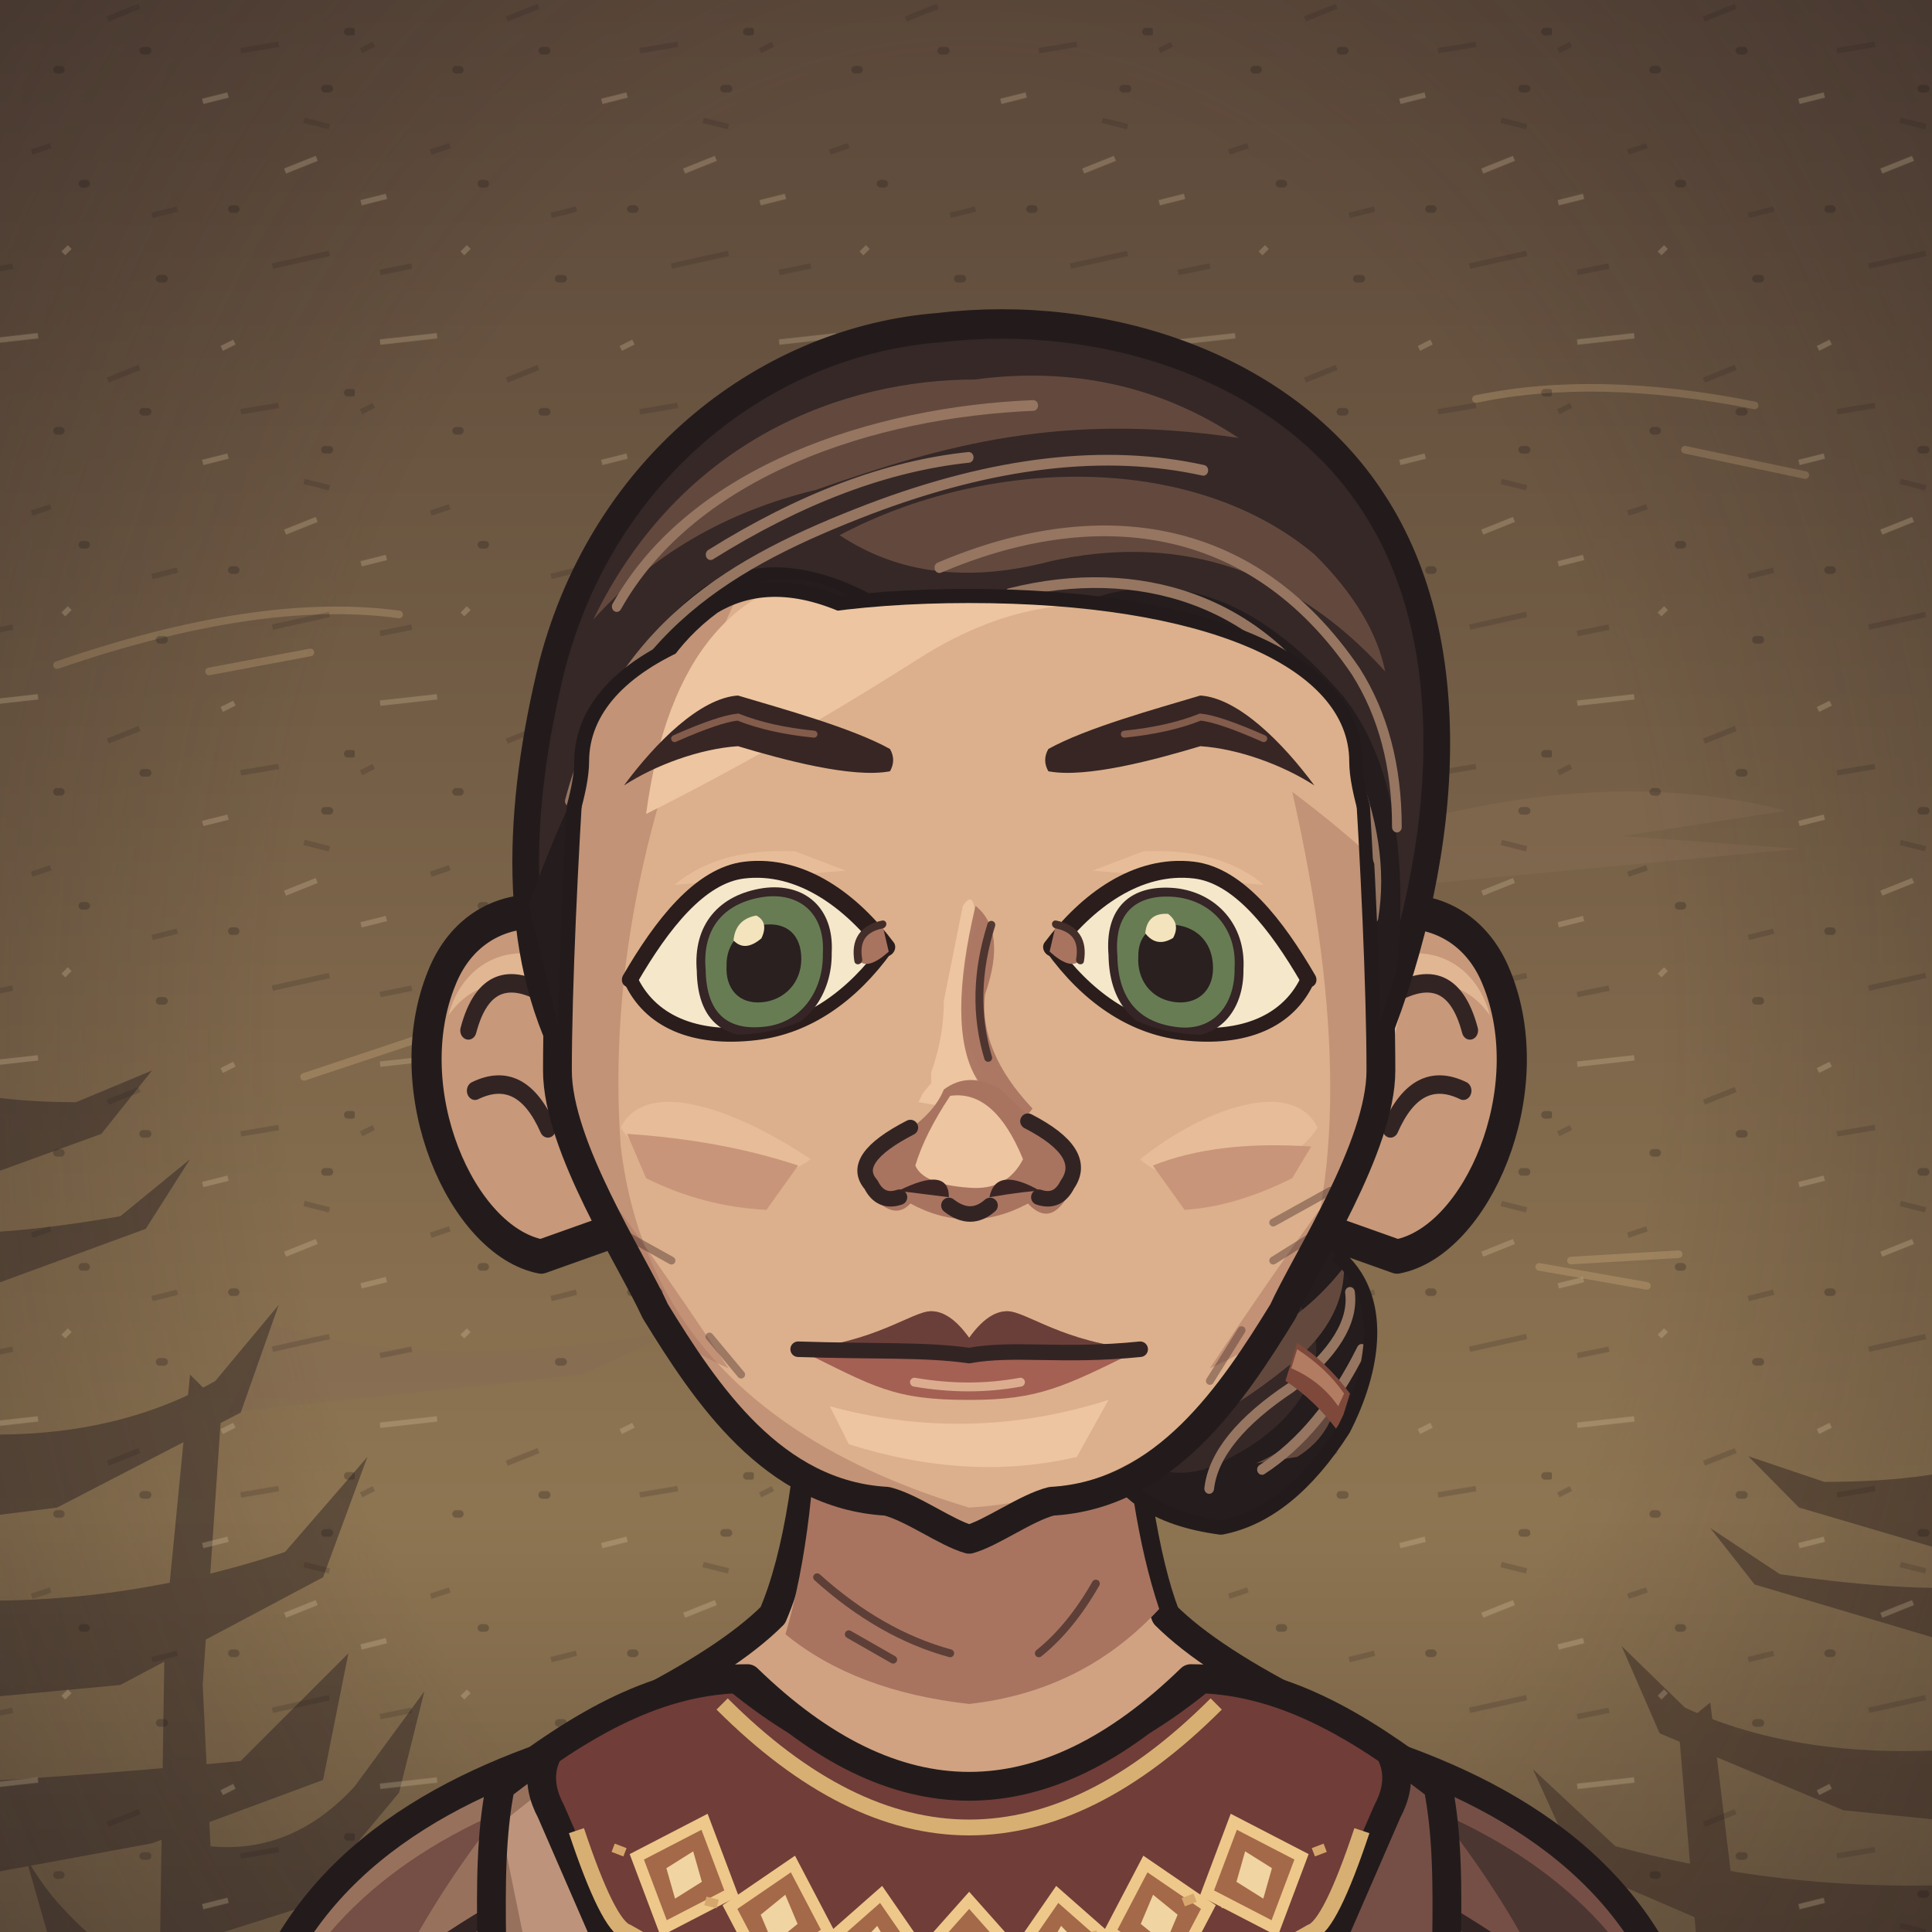
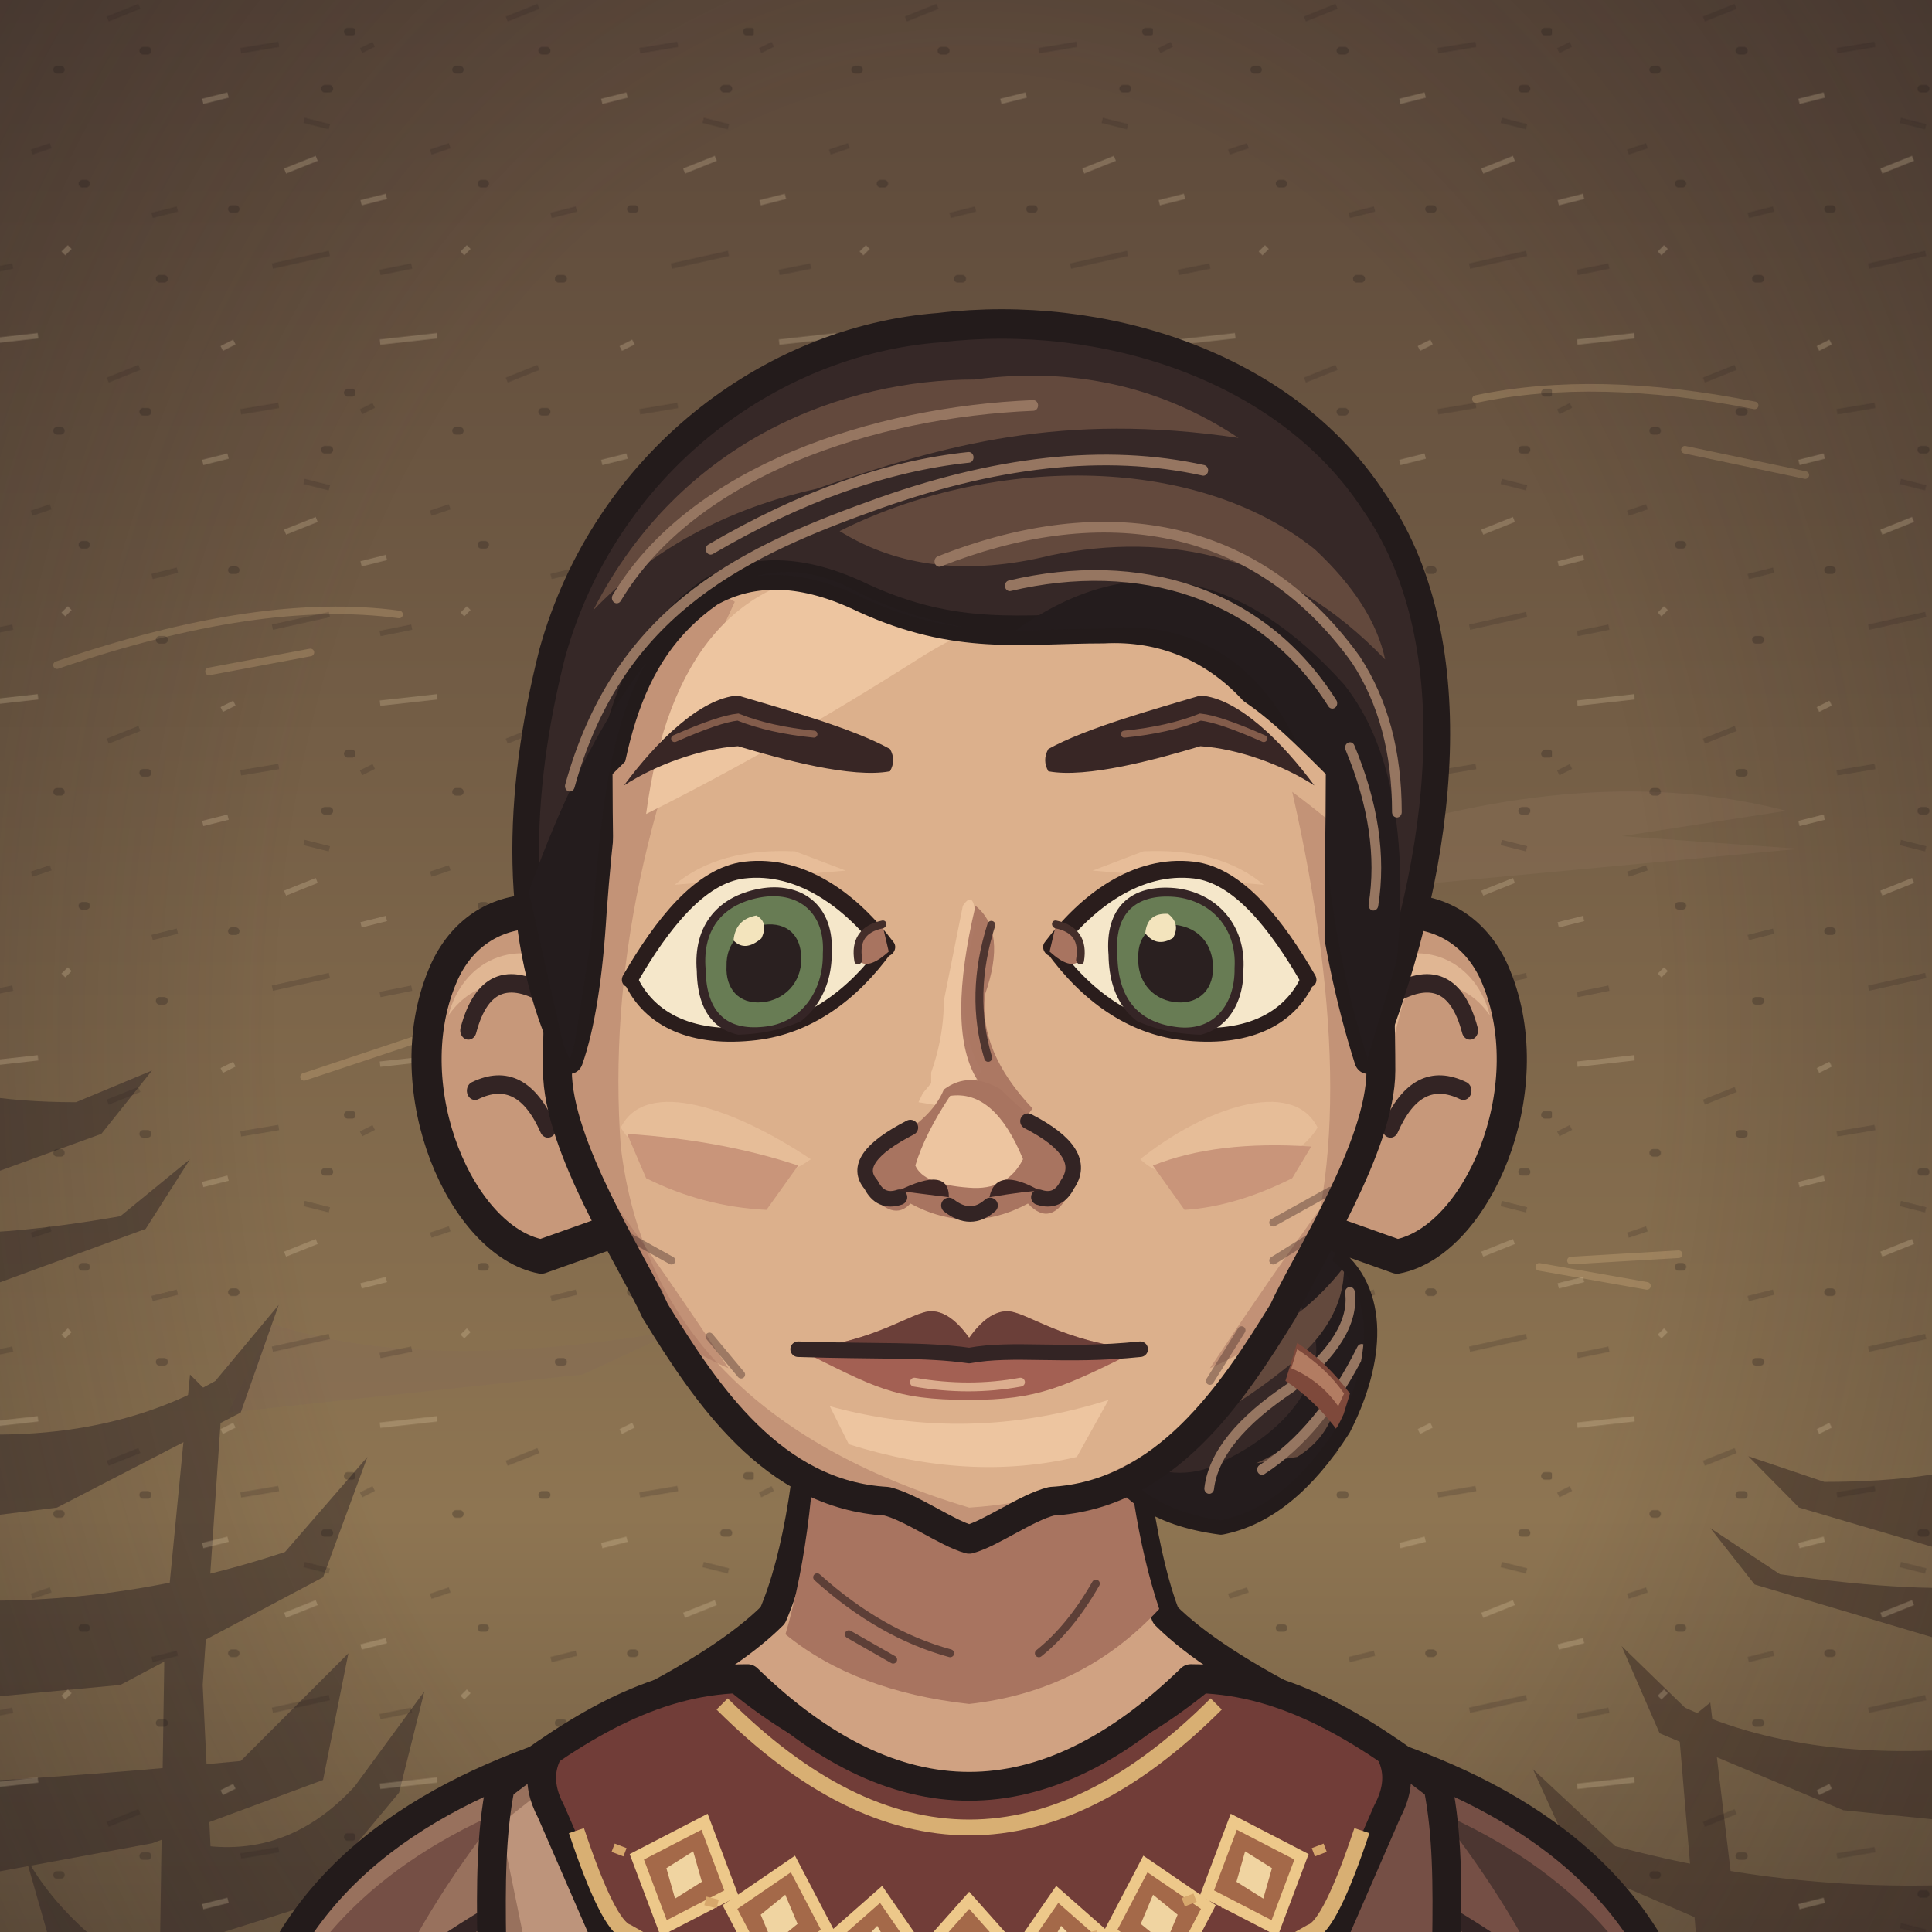
<svg xmlns="http://www.w3.org/2000/svg" xmlns:xlink="http://www.w3.org/1999/xlink" aria-labelledby="title" width="32" height="32" viewBox="7 8 305 305" role="img">
  <defs>
    <style>
      .edge {stroke:#231b1b;stroke-width:4.55;stroke-linecap:round;stroke-linejoin:round}
      .seam {fill:none;stroke:#332424;stroke-width:2.45;stroke-linecap:round;stroke-linejoin:round}
      .etch {fill:none;stroke:#442e2a;stroke-width:1.25;stroke-linecap:round}
      .hair-line {fill:none;stroke:#967661;stroke-width:1.45;stroke-linecap:round}
      .white {fill:#f5e7ca;stroke:#2a1d1c;stroke-width:2.65;stroke-linejoin:round}
      .label {fill:#efdfc1;font:600 20px Georgia,serif}
      .muted {fill:#b8aa96;font:13px 'Segoe UI',sans-serif}
      .section {fill:#dcbb8e;font:600 14px 'Segoe UI',sans-serif}
    </style>
    <linearGradient id="umber" x2="0" y2="1" gradientUnits="objectBoundingBox">
      <stop stop-color="#594639" />
      <stop offset=".56" stop-color="#8e7552" />
      <stop offset="1" stop-color="#3c3029" />
    </linearGradient>
    <linearGradient id="ash" x2="0" y2="1" gradientUnits="objectBoundingBox">
      <stop stop-color="#3b423d" />
      <stop offset=".56" stop-color="#7a7d67" />
      <stop offset="1" stop-color="#242b28" />
    </linearGradient>
    <linearGradient id="rose" x2="0" y2="1" gradientUnits="objectBoundingBox">
      <stop stop-color="#51404a" />
      <stop offset=".56" stop-color="#8a6972" />
      <stop offset="1" stop-color="#372c33" />
    </linearGradient>
    <pattern id="paper-grain" width="63" height="57" patternUnits="userSpaceOnUse">
      <path d="M1 16l2-1m21-4 5-2m16 7 6-1M12 32l3-1m16 11 4-1m20-14 4 1M4 51l5-1m41 0 9-2" fill="none" stroke="#231a1b" stroke-width=".85" opacity=".19" />
      <path d="M4 5l9-1m29 2 2-1M1 40l4-1m12 9 1-1m21-23 4-1m9 12 5-2" fill="none" stroke="#f0dbb5" stroke-width=".85" opacity=".23" />
      <path d="M16 19h.6m13-3h.7m28 6h.7m-39 15h.6m23 4h.6m-12 11h.7m29-39h.7" fill="none" stroke="#21191a" stroke-width="1.2" opacity=".28" stroke-linecap="round" />
    </pattern>
    <pattern id="ink-lines" width="7" height="9" patternUnits="userSpaceOnUse" patternTransform="rotate(28)">
      <path d="M1 -2V10m2.8-8 .6 6m1.9-1v5" stroke="#271d1d" stroke-width=".95" fill="none" opacity=".65" />
    </pattern>
    <radialGradient id="vignette" cx=".5" cy=".39" r=".72">
      <stop offset=".47" stop-color="#20191c" stop-opacity="0" />
      <stop offset="1" stop-color="#20191c" stop-opacity=".48" />
    </radialGradient>
    <g id="firs" fill="currentColor">
      <path d="M10 439Q15 379 12 300L9 220 15 146 15 54 19 80 21 147 28 230 25 326 29 439Z" />
      <path d="M17 169Q27 174 45 174L57 169 49 179 27 187 17 185                M18 194Q29 196 52 192L63 183 56 194 26 205 16 207                M15 225Q46 230 67 218L77 206 71 223 42 238 18 241                M17 252Q48 255 78 245L91 230 84 249 52 266 20 269                M14 282Q40 281 71 278L88 261 84 281 57 291 19 298                M19 312Q43 316 69 310L88 299 84 310 58 322 22 325" />
      <path d="M6 312 0 315V284L11 285M0 266 13 270V250L0 249M0 220 15 221 15 206 0 202                M0 180 16 181V167L0 165M0 141 15 150V138L0 133M0 112 17 127V118L0 104" />
      <path d="M64 440Q55 380 58 324L59 258 63 217 68 222 65 266 68 328 76 440Z                M63 291Q78 294 89 282L100 267 96 283 81 301 62 307                M63 323Q80 323 106 304L98 321 68 339                M63 316Q44 306 37 293L41 307 64 329Z" />
    </g>
    <g id="brambles" fill="none" stroke="currentColor" stroke-linecap="round" stroke-linejoin="round">
      <path stroke-width="3.8" d="M9 440Q13 401 21 380T26 333m-8 57Q39 375 43 352m-28 46Q6 377 0 376M41 440Q41 402 63 385m-20 44q26-6 39-30" />
      <path stroke-width="2" d="M23 364l14-13m-12 4-7-15m20 29 17-4m-15-1 1-11m13 49 2-17m2 14 18-5m-34 32q-12-10-17-10" />
    </g>
    <g id="night-scratches" fill="none" stroke="currentColor" stroke-width="1.2" stroke-linecap="round">
      <path d="M16 113q32-11 54-8m-30 9 16-3m184-40q19-4 44 1m-11 7 19 4                M24 335q33-3 68-16m-44 16 26-4m164-9q31 5 60-3m-39 8 38-3                M27 391q22-6 52-5m168 14q28-8 57-8m-40 11 24-4                M55 178l18-6m177 36 17 3m-12-4 17-1" />
    </g>
    <g id="shirt-setting">
      <rect width="320" height="440" fill="url(#umber)" />
      <path d="M50 217q24 8 64 1l-15 7-56 6m176-90q39-13 70-5l-26 4 28 2-64 6" fill="#856c54" opacity=".5" />
      <use xlink:href="#firs" style="color:#342827" opacity=".52" transform="translate(-26 8)" />
      <use xlink:href="#firs" style="color:#413128" opacity=".58" transform="translate(340 101) scale(-1 .81)" />
      <use xlink:href="#night-scratches" style="color:#dfbb87" opacity=".28" />
      <use xlink:href="#brambles" style="color:#291f22" opacity=".71" />
      <rect width="320" height="440" fill="url(#vignette)" />
      <rect width="320" height="440" fill="url(#paper-grain)" />
    </g>
    <g id="armor-setting">
      <rect width="320" height="440" fill="url(#ash)" />
      <path d="M42 173q49-4 68 3l-43 6 25 3-49 4m151 35q47 10 104-6l-26 14-62 8Z" fill="#707764" opacity=".48" />
      <use xlink:href="#firs" style="color:#27312c" opacity=".64" transform="translate(-36 30)" />
      <use xlink:href="#firs" style="color:#303833" opacity=".75" transform="translate(324 45) scale(-.86 1.03)" />
      <use xlink:href="#brambles" style="color:#252a27" opacity=".62" transform="translate(319 10) scale(-1 1)" />
      <use xlink:href="#night-scratches" style="color:#d8d8a9" opacity=".28" transform="translate(-2 21)" />
      <rect width="320" height="440" fill="url(#vignette)" />
      <rect width="320" height="440" fill="url(#paper-grain)" />
    </g>
    <g id="woman-setting">
      <rect width="320" height="440" fill="url(#rose)" />
      <path d="M44 235q40-4 76-1l-20 6-36 2 19 3-44 5m183-50q35 3 60-3l-24 9-31 2" fill="#775d65" opacity=".6" />
      <use xlink:href="#firs" style="color:#3b2b34" opacity=".58" transform="translate(-20 84) scale(.86 .91)" />
      <use xlink:href="#firs" style="color:#3d2e39" opacity=".68" transform="translate(327 54) scale(-.85 .98)" />
      <path d="M300 440q-2-82-6-173l-9-103 7-35 12 42 9 98 7 171Z                M294 195q-10-18-25-24l-15-1 13-4 11 2 18 15                M285 162q-13-22-34-27l-7 4 7-11 17 4 20 17                M303 242q-18-23-36-27l-13 3 15-9 11 2 21 15" fill="#3a2b33" opacity=".64" />
      <use xlink:href="#brambles" style="color:#2d2229" opacity=".8" transform="translate(12 6)" />
      <use xlink:href="#night-scratches" style="color:#e1b8a8" opacity=".28" transform="translate(0 7)" />
      <rect width="320" height="440" fill="url(#vignette)" />
      <rect width="320" height="440" fill="url(#paper-grain)" />
    </g>
    <pattern id="mail-rings" width="14" height="13" patternUnits="userSpaceOnUse" patternTransform="rotate(-7)">
      <path d="M-1 2q3-3 6 0 1 3-2 5Q0 8-1 5M6 2q3-3 6 0 1 3-2 5Q7 8 6 5M3 8q3-3 6 0 1 3-2 5-3 1-4-2M10 8q3-3 6 0" fill="none" stroke="#2d2c28" stroke-width="1.6" stroke-linecap="round" />
      <path d="M-.5 4q1.5-2 3-1m5 1q1.4-2 3-1M4 10q1.5-2 3-1m4 1q1.4-2 3-1" fill="none" stroke="#9a9b87" stroke-width="1.12" opacity=".78" stroke-linecap="round" />
    </pattern>
    <pattern id="armor-plates" width="47" height="24" patternUnits="userSpaceOnUse" patternTransform="translate(4 4) rotate(2)">
      <path d="M1 0l21 .7 1 18-3 3-17-1-1-4Zm24 1 19-1 2 15-3 7-19-2Z" fill="#85867a" stroke="#352e2a" stroke-width="1.75" stroke-linejoin="round" />
      <path d="M2 2l18 .2-.2 4L5 7 4 17Zm24 0 16-1 1 4-14 2-3 10Z" fill="#a9a58d" />
      <path d="M19 4l4 14-3 3-16-1 13-4Zm22 2 4 10-2 5-17-1 13-4Z" fill="#62655f" />
      <path d="M7 7l1-.5m6 12 3-2m16-7 5-1m-7 5 4-2" fill="none" stroke="#d0c0a0" stroke-width=".9" opacity=".76" />
      <path d="M6 12q2-2 2.7 1-1 2.2-2.7.5Zm12 1q1.8-2 2.4.6-1 2.6-2.5.8Zm11 1q1-2.2 2.8-1-.2 2.9-2.8 2.1Zm12-2q2.2-1.4 2.3.8-1 2.3-2.3.5Z" fill="#3c342d" />
    </pattern>
    <clipPath id="portrait-frame">
      <rect width="320" height="440" />
    </clipPath>
    <clipPath id="wardrobe-torso-mask">
      <path d="M125 273 C111 273 99 280 86 290 C83 305 86 322 84 346 C82 370 95 386 94 400 C93 415 73 431 68 445 H252 C247 431 227 415 226 400 C225 386 238 370 236 346 C234 322 237 305 234 290 C221 280 209 273 195 273 Q160 307 125 273Z" />
    </clipPath>
    <clipPath id="wardrobe-sleeve-mask">
      <path d="M97 284 C75 291 52 304 46 332 C36 362 35 415 48 445 H79 Q115 406 115 336Z" />
    </clipPath>
    <clipPath id="hair-adult-lock-right">
      <path d="M226 153C237 159 238 176 230 191Q226 201 222 207C230 213 228 224 223 233Q214 246 203 248Q187 246 184 236C181 226 190 217 202 212Q207 199 211 184Q216 161 226 153Z" />
    </clipPath>
    <clipPath id="face-shape-clip">
      <path d="M 160 73 C 191 73 219 90 223 128 C 224 143 225 164 225 177 C 225 189 213.19 207 209.55 215 C 201.55 228 191 244 173 245 C 169 246 163.6 250 160 251 C 156.4 250 151 246 147 245 C 129 244 118.45 228 110.45 215 C 106.81 207 95 189 95 177 C 95 164 96 143 97 128 C 101 90 129 73 160 73 Z" />
    </clipPath>
    <clipPath id="face-features-eye-left">
      <path d="M-21 0 C-16 -8 -10 -15 -3 -15 C6 -15 14 -8 19.5 0 C14 7 7 11 -1 11 C-11 11 -18 7 -21 0Z" />
    </clipPath>
    <clipPath id="face-features-eye-right">
      <path d="M-21 0 C-16 -8 -10 -15 -3 -15 C6 -15 14 -8 19.5 0 C14 7 7 11 -1 11 C-11 11 -18 7 -21 0Z" />
    </clipPath>
    <clipPath id="face-features-nose-bridge">
      <path d="M154 144H167V179L172 185V187H149V185L154 179Z" />
    </clipPath>
    <mask id="hair-face-opening" maskUnits="userSpaceOnUse" x="0" y="0" width="320" height="440">
      <rect fill="white" x="0" y="0" width="320" height="440" />
      <g clip-path="url(#face-shape-clip)">
-         <path d="M220 128.2C220 113.2 197 103.2 160 103.2S100 113.2 100 128.2C100 138.2 89 158 89 176V300H231V176C231 158 220 138.2 220 128.2Z" fill="black" />
+         <path d="M103.7 130.2C110.5 123.44 117.5 116.4 123.5 116C130.5 118.1 141.5 121.1 149 124.44Q160 132.44 171 124.44C178.5 121.1 189.5 118.1 196.5 116C202.5 116.4 209.5 123.44 216.3 130.2C216.3 139.2 216.1 143 216.1 160C216.1 169 220 175 220 184V300H100V184C100 175 103.9 169 103.9 160C103.9 143 103.7 139.2 103.7 130.2Z" fill="black" />
      </g>
    </mask>
    <clipPath id="hair-crown-clip">
-       <path d="M92 175C82 158 83 136 89 114C98 83 126 64 155 62C183 59 214 68 229 89C245 111 242 145 228 175Q223 162 221 146C217 124 203 109 183 110C169 110 158 112 142 105Q127 98 116 104C101 114 98 130 96 154Q95 168 92 175Z" />
+       <path d="M92 174.763C82 156.298 83 133.685 89 112.213C98 83 126 64 155 62C183 59 214 68 229 88.715C245 109.354 242 142.778 228 174.763Q223 160.559 221 143.802C217 121.854 203 107.455 183 108.403C169 108.403 158 110.305 142 103.673Q127 97.102 116 102.731C101 112.213 98 127.731 96 152.087Q95 167.045 92 174.763Z" />
    </clipPath>
  </defs>
  <g clip-path="url(#portrait-frame)">
    <use xlink:href="#shirt-setting" />
    <g data-part="neck">
      <g id="face-shape-neck">
        <path d="M 136 219 Q 135 249 129 263 Q 122 270 106 278 L 123 301 197 301 214 278 Q 198 270 191 263 Q 186 250 184 219 Z" fill="#d0a282" class="edge" />
        <path d="M 136 224 184 224 Q 185 247 190 262 Q 178 275 160 277 Q 142 275 131 266 Q 136 249 136 224 Z" fill="#a87460" />
        <path d="M 136 257 q 10 9 21 12 m -16 -3 7 4 m 32 -12 q -4 7 -9 11" class="etch" opacity=".75" />
      </g>
    </g>
    <g id="wardrobe-outfit-rus_gold_yoke_gown" data-outfit="rus_gold_yoke_gown">
      <path d="M97 284 C75 291 52 304 46 332 C36 362 35 415 48 445 H79 Q115 406 115 336Z" fill="#98715d" class="edge" />
      <g data-part="sleeve-left" clip-path="url(#wardrobe-sleeve-mask)">
        <path d="M47 337 Q54 308 86 294 Q61 326 62 351 L51 373 Q51 421 62 444 H48 Q33 397 47 337Z" fill="#754f45" />
        <path d="M46 354 Q57 326 66 315 Q57 342 60 359 L43 383Z" fill="url(#ink-lines)" opacity=".44" />
        <path d="M51 376 q10 -11 20 -14 m-18 27 16 -10 M50 414 q4 11 13 21" class="seam" />
        <path d="M52 354 l9 -17 m-9 24 9 -14 m-6 61 10 13" class="etch" />
        <path d="M90 307 Q57 325 45 349 M81 319 Q60 329 55 350" class="seam" />
        <path d="M38 415 Q63 423 112 414" fill="none" stroke="#713d38" stroke-width="8.5" />
        <path d="M38 414 Q63 422 112 413" fill="none" stroke="#e1b67d" stroke-width="1.9" stroke-dasharray="2 2.8" />
      </g>
      <g transform="translate(320 0) scale(-1 1)">
        <path d="M97 284 C75 291 52 304 46 332 C36 362 35 415 48 445 H79 Q115 406 115 336Z" fill="#754f45" class="edge" />
        <g data-part="sleeve-right" clip-path="url(#wardrobe-sleeve-mask)">
          <path d="M47 337 Q54 308 86 294 Q61 326 62 351 L51 373 Q51 421 62 444 H48 Q33 397 47 337Z" fill="#4c3631" />
          <path d="M46 354 Q57 326 66 315 Q57 342 60 359 L43 383Z" fill="url(#ink-lines)" opacity=".44" />
          <path d="M51 376 q10 -11 20 -14 m-18 27 16 -10 M50 414 q4 11 13 21" class="seam" />
          <path d="M52 354 l9 -17 m-9 24 9 -14 m-6 61 10 13" class="etch" />
          <path d="M90 307 Q57 325 45 349 M81 319 Q60 329 55 350" class="seam" />
          <path d="M38 415 Q63 423 112 414" fill="none" stroke="#713d38" stroke-width="8.5" />
          <path d="M38 414 Q63 422 112 413" fill="none" stroke="#e1b67d" stroke-width="1.9" stroke-dasharray="2 2.8" />
        </g>
      </g>
      <path d="M125 273 C111 273 99 280 86 290 C83 305 86 322 84 346 C82 370 95 386 94 400 C93 415 73 431 68 445 H252 C247 431 227 415 226 400 C225 386 238 370 236 346 C234 322 237 305 234 290 C221 280 209 273 195 273 Q160 307 125 273Z" fill="#98715d" />
      <g data-part="torso" clip-path="url(#wardrobe-torso-mask)">
        <path d="M86 296 Q105 280 120 278 Q105 303 94 335Z" fill="#bd947b" />
        <path d="M184 288 Q221 289 234 290 L251 444 H213 Q222 405 210 371 Q209 313 184 288Z" fill="#754f45" />
        <path d="M87 344 Q97 359 93 381 L78 402 L70 359Z" fill="#754f45" />
        <path d="M203 371 Q219 390 231 386 L230 416 L216 412Z" fill="url(#ink-lines)" opacity=".42" />
        <path d="M120 307 Q103 329 104 361 Q98 342 114 309Z M179 302 Q209 314 216 353 Q203 321 179 302Z" fill="#bd947b" />
        <path d="M133 409 Q124 426 123 444 H113 Q119 423 133 409Z M174 412 Q184 426 192 445 H177Z" fill="#bd947b" />
        <path d="M116 311 Q101 335 101 360 M190 312 Q207 329 219 367 M150 338 q-3 22 3 42 m11 -31 6 35 M129 421 l-7 24 m60 -28 8 27" class="seam" />
        <path d="M107 369 l-7 16 m12 -12 -6 12 M216 355 l6 19 m-11 -12 5 15 M143 367 l2 14 m65 44 4 13" class="etch" />
        <g data-part="embroidered-silk-yoke">
          <path d="M121 271 Q160 305 199 271 Q234 279 226 294 L216 317 Q160 350 104 317 L94 294 Q86 279 121 271Z" fill="#713d38" class="edge" />
          <path d="M121 277 Q160 316 199 277 M98 297 Q103 312 106 313 Q160 344 214 313 Q217 312 222 297" fill="none" stroke="#d8af73" stroke-width="2.5" />
          <g transform="translate(115 304) rotate(21)">
            <path d="M0 -9 8 0 0 9 -8 0Z" fill="#a46949" stroke="#edc88a" stroke-width="1.8" />
            <path d="M0 -4 3 0 0 4 -3 0Z" fill="#f0d4a1" />
            <path d="M-10 0h-2 M10 0h2" fill="none" stroke="#d6a76c" stroke-width="1.4" />
          </g>
          <g transform="translate(130 311) rotate(14)">
            <path d="M0 -9 8 0 0 9 -8 0Z" fill="#a46949" stroke="#edc88a" stroke-width="1.8" />
            <path d="M0 -4 3 0 0 4 -3 0Z" fill="#f0d4a1" />
            <path d="M-10 0h-2 M10 0h2" fill="none" stroke="#d6a76c" stroke-width="1.4" />
          </g>
          <g transform="translate(145 316) rotate(7)">
            <path d="M0 -9 8 0 0 9 -8 0Z" fill="#a46949" stroke="#edc88a" stroke-width="1.8" />
            <path d="M0 -4 3 0 0 4 -3 0Z" fill="#f0d4a1" />
            <path d="M-10 0h-2 M10 0h2" fill="none" stroke="#d6a76c" stroke-width="1.4" />
          </g>
          <g transform="translate(160 317) rotate(0)">
            <path d="M0 -9 8 0 0 9 -8 0Z" fill="#a46949" stroke="#edc88a" stroke-width="1.8" />
            <path d="M0 -4 3 0 0 4 -3 0Z" fill="#f0d4a1" />
            <path d="M-10 0h-2 M10 0h2" fill="none" stroke="#d6a76c" stroke-width="1.4" />
          </g>
          <g transform="translate(175 316) rotate(-7)">
            <path d="M0 -9 8 0 0 9 -8 0Z" fill="#a46949" stroke="#edc88a" stroke-width="1.8" />
            <path d="M0 -4 3 0 0 4 -3 0Z" fill="#f0d4a1" />
            <path d="M-10 0h-2 M10 0h2" fill="none" stroke="#d6a76c" stroke-width="1.4" />
          </g>
          <g transform="translate(190 311) rotate(-14)">
            <path d="M0 -9 8 0 0 9 -8 0Z" fill="#a46949" stroke="#edc88a" stroke-width="1.8" />
            <path d="M0 -4 3 0 0 4 -3 0Z" fill="#f0d4a1" />
            <path d="M-10 0h-2 M10 0h2" fill="none" stroke="#d6a76c" stroke-width="1.4" />
          </g>
          <g transform="translate(205 304) rotate(-21)">
            <path d="M0 -9 8 0 0 9 -8 0Z" fill="#a46949" stroke="#edc88a" stroke-width="1.8" />
            <path d="M0 -4 3 0 0 4 -3 0Z" fill="#f0d4a1" />
            <path d="M-10 0h-2 M10 0h2" fill="none" stroke="#d6a76c" stroke-width="1.4" />
          </g>
        </g>
        <path d="M109 330 Q113 379 119 402 Q118 416 114 430 L121 427 Q126 414 123 399 Q117 373 109 330Z" fill="#754f45" opacity="0.72" />
        <path d="M123 359 Q118 384 125 398 M125 414l-2 11" fill="none" stroke="#bd947b" stroke-width="1.5" opacity="0.66" />
        <path d="M126 333 Q127 379 133 402 Q132 416 128 430 L135 427 Q140 414 137 399 Q131 373 126 333Z" fill="#754f45" opacity="0.72" />
        <path d="M137 359 Q132 384 139 398 M139 414l-2 11" fill="none" stroke="#bd947b" stroke-width="1.5" opacity="0.66" />
        <path d="M142 336 Q140 379 146 402 Q145 416 141 430 L148 427 Q153 414 150 399 Q144 373 142 336Z" fill="#754f45" opacity="0.72" />
        <path d="M150 359 Q145 384 152 398 M152 414l-2 11" fill="none" stroke="#bd947b" stroke-width="1.5" opacity="0.66" />
        <path d="M158 339 Q153 379 159 402 Q158 416 154 430 L161 427 Q166 414 163 399 Q157 373 158 339Z" fill="#754f45" opacity="0.72" />
        <path d="M163 359 Q158 384 165 398 M165 414l-2 11" fill="none" stroke="#bd947b" stroke-width="1.5" opacity="0.66" />
        <path d="M174 336 Q166 379 172 402 Q171 416 167 430 L174 427 Q179 414 176 399 Q170 373 174 336Z" fill="#754f45" opacity="0.72" />
        <path d="M176 359 Q171 384 178 398 M178 414l-2 11" fill="none" stroke="#bd947b" stroke-width="1.5" opacity="0.66" />
        <path d="M190 333 Q179 379 185 402 Q184 416 180 430 L187 427 Q192 414 189 399 Q183 373 190 333Z" fill="#754f45" opacity="0.72" />
        <path d="M189 359 Q184 384 191 398 M191 414l-2 11" fill="none" stroke="#bd947b" stroke-width="1.5" opacity="0.66" />
        <path d="M207 330 Q193 379 199 402 Q198 416 194 430 L201 427 Q206 414 203 399 Q197 373 207 330Z" fill="#754f45" opacity="0.72" />
        <path d="M203 359 Q198 384 205 398 M205 414l-2 11" fill="none" stroke="#bd947b" stroke-width="1.5" opacity="0.66" />
      </g>
      <path d="M125 273 C111 273 99 280 86 290 C83 305 86 322 84 346 C82 370 95 386 94 400 C93 415 73 431 68 445 H252 C247 431 227 415 226 400 C225 386 238 370 236 346 C234 322 237 305 234 290 C221 280 209 273 195 273 Q160 307 125 273Z" fill="none" class="edge" />
      <g data-part="belt" clip-path="url(#wardrobe-torso-mask)">
        <path d="M84 397Q160 408 236 398L235 409Q160 421 85 410Z" fill="#735142" class="edge" />
        <path d="M86 400Q160 413 234 401M87 406Q160 418 233 406" fill="none" stroke="#bb986b" stroke-width="1.55" stroke-linecap="round" />
        <path d="M166 409Q165 416 172 420L175 414 180 429 173 435 169 422 164 428 160 424Z" fill="#967451" class="seam" />
      </g>
    </g>
    <g id="hair-adult-locks" transform="matrix(0.926 0 0 1 11.765 0)">
      <path d="M226 153C237 159 238 176 230 191Q226 201 222 207C230 213 228 224 223 233Q214 246 203 248Q187 246 184 236C181 226 190 217 202 212Q207 199 211 184Q216 161 226 153Z" fill="#362827" class="edge" />
      <g clip-path="url(#hair-adult-lock-right)">
        <path d="M230 187Q225 199 222 207C230 213 228 224 223 233Q214 246 203 248Q188 246 184 236Q192 242 200 240C217 234 223 222 217 215Q214 208 218 202Z" fill="#241c1d" />
        <path d="M224 208Q219 214 212 218C205 221 201 227 197 234Q206 230 214 224Q224 217 224 208Z M209 239Q219 235 223 226Q223 234 216 238Z" fill="#63493d" />
        <path d="M227 181Q223 201 215 209Q204 218 198 225 M225 212Q226 219 215 227Q202 235 201 243 M227 221Q220 234 210 240" fill="none" stroke="#967661" stroke-width="1.65" stroke-linecap="round" stroke-linejoin="round" />
        <path d="M216 220Q221 223 225 228L223 234Q219 229 214 226Z" fill="#7e493b" />
        <path d="M216 221Q221 224 224 228L223 230Q220 226 215 224Z" fill="#b27c62" />
      </g>
    </g>
    <g id="face-shape">
      <g id="face-shape-ears">
        <g transform="translate(105 179) scale(-1.046 1.19)">
          <path d="M -4 -15 C 7 -26 22 -25 27 -14 C 34 1 24 21 12 23 L -4 18 Z" fill="#c7987a" class="edge" />
          <path d="M 7 -15 C 16 -20 24 -16 26 -9 C 22 -14 16 -14 13 -11 L 10 -1 Z" fill="#edc5a0" opacity=".66" />
          <path d="M 23 -7 Q 20 -17 10 -11 L 7 2 M 22 1 Q 15 -2 11 6" class="seam" />
        </g>
        <g transform="translate(215 179) scale(1.046 1.19)">
          <path d="M -4 -15 C 7 -26 22 -25 27 -14 C 34 1 24 21 12 23 L -4 18 Z" fill="#c7987a" class="edge" />
          <path d="M 7 -15 C 16 -20 24 -16 26 -9 C 22 -14 16 -14 13 -11 L 10 -1 Z" fill="#edc5a0" opacity=".66" />
          <path d="M 23 -7 Q 20 -17 10 -11 L 7 2 M 22 1 Q 15 -2 11 6" class="seam" />
        </g>
      </g>
      <path d="M 160 73 C 191 73 219 90 223 128 C 224 143 225 164 225 177 C 225 189 213.19 207 209.55 215 C 201.55 228 191 244 173 245 C 169 246 163.6 250 160 251 C 156.4 250 151 246 147 245 C 129 244 118.45 228 110.45 215 C 106.81 207 95 189 95 177 C 95 164 96 143 97 128 C 101 90 129 73 160 73 Z" fill="#dcb08c" />
      <g clip-path="url(#face-shape-clip)">
        <path d="M 70 141 Q 104 91 123 103 Q 102 148 105 189 Q 110 231 160 246 Q 192 244 211 214 Q 223 186 211 133 Q 235 151 250 174 L 250 265 70 265 Z" fill="#c39377" />
        <path d="M 109 136.5 Q 114 99 142 98 Q 173 89 195 107 Q 174 98 152 112 Q 130 126 109 136.5 Z" fill="#edc5a0" />
        <g transform="translate(160 0) scale(-1 1)">
          <path d="M 25 191 C 37 183 51 178 55 186 C 51 193 34 197.667 25 191 Z" fill="#edc5a0" opacity=".605" />
          <path d="M 27 192 Q 39 188 54 187 L 51 194 Q 42 198.5 32 199 Z" fill="#c9957a" />
          <path d="M 56 198 Q 48 209 38 224 Q 52 218 62 202 Z" fill="#a87460" opacity=".51" />
        </g>
        <g transform="translate(160 0) scale(1 1)">
          <path d="M 27 191 C 37 183 51 178 55 186 C 51 193 34 197.667 27 191 Z" fill="#edc5a0" opacity=".605" />
          <path d="M 29 192 Q 39 188 54 189 L 51 194 Q 42 198.5 34 199 Z" fill="#c9957a" />
          <path d="M 56 198 Q 48 209 38 224 Q 52 218 62 202 Z" fill="#a87460" opacity=".51" />
        </g>
        <path d="M 92 183 Q 99 211 120 232 L 132 247 119 248 Q 98 234 85 212 Z M 229 184 Q 224 217 203 241 L 193 250 209 247 Q 230 233 240 211 Z" fill="url(#ink-lines)" opacity=".42" />
        <path d="M 138 230 Q 160 236 182 229 L 177 238 Q 160 242 141 236 Z" fill="#edc5a0" />
        <path d="M 104 202 l 9 5 m -8 1 6 4 m 97 -11 9 -5 m -9 11 8 -5 m -97 17 5 6 m 74 1 5 -8" class="etch" opacity=".42" />
      </g>
      <path d="M 160 73 C 191 73 219 90 223 128 C 224 143 225 164 225 177 C 225 189 213.19 207 209.55 215 C 201.55 228 191 244 173 245 C 169 246 163.6 250 160 251 C 156.4 250 151 246 147 245 C 129 244 118.45 228 110.45 215 C 106.81 207 95 189 95 177 C 95 164 96 143 97 128 C 101 90 129 73 160 73 Z" fill="none" class="edge" />
    </g>
    <g clip-path="url(#face-shape-clip)">
      <g data-part="eyes">
        <g transform="matrix(1 -0.12 0 1 127.5 160)">
          <path d="M-14 -14 Q-7 -19 5 -17 L13 -13" fill="#edc5a0" opacity=".65" />
          <path d="M-21 0 C-16 -8 -10 -15 -3 -15 C6 -15 14 -8 19.5 0 C14 7 7 11 -1 11 C-11 11 -18 7 -21 0Z" class="white" style="stroke-width:2.15" />
          <g clip-path="url(#face-features-eye-left)">
            <g transform="translate(0 0) scale(1 1)">
              <path d="M-9.8 0 C-10.4 -7 -6.6 -10.9 0 -11.1 C6.1 -11.2 10.5 -7 10.1 -.3 C10.2 5.9 6.4 11 0 10.8 C-6.1 10.7 -9.7 7.2 -9.8 0Z" fill="#687c54" stroke="#352526" stroke-width="1.4" />
              <path d="M-5.8 -.2C-5.9-3.8-3.5-6 .1-6 3.8-6 6-3.6 6 .1 6 3.9 3.3 6.3-.2 6.2-3.9 6.1-6 3.3-5.8-.2Z" fill="#2a2020" />
              <path d="M-4.7-4.1Q-4.4-7.4-1.1-7.6 .9-6.3-.3-3.9-2.9-2-4.7-4.1Z" fill="#f3e4bd" />
            </g>
          </g>
          <path d="M-21 0 C-16 -8 -10 -15 -3 -15 C6 -15 14 -8 19.5 0" fill="none" stroke="#2a1d1c" stroke-width="2.65" stroke-linecap="round" />
          <path d="M18.8 -3.8 Q14.2 -3.4 15 1.4 Q16.5 3.2 19.8 .6Z" fill="#a87460" />
          <path d="M18.8 -3.8 Q14.2 -3.4 15 1.4" class="etch" />
        </g>
        <g transform="matrix(-1 -0.12 0 1 192.5 160)">
          <path d="M-14 -14 Q-7 -19 5 -17 L13 -13" fill="#edc5a0" opacity=".65" />
          <path d="M-21 0 C-16 -8 -10 -15 -3 -15 C6 -15 14 -8 19.5 0 C14 7 7 11 -1 11 C-11 11 -18 7 -21 0Z" class="white" style="stroke-width:2.15" />
          <g clip-path="url(#face-features-eye-right)">
            <g transform="translate(0 0) scale(-1 1)">
              <path d="M-9.8 0 C-10.4 -7 -6.6 -10.9 0 -11.1 C6.1 -11.2 10.5 -7 10.1 -.3 C10.2 5.9 6.4 11 0 10.8 C-6.1 10.7 -9.7 7.2 -9.8 0Z" fill="#687c54" stroke="#352526" stroke-width="1.4" />
              <path d="M-5.8 -.2C-5.9-3.8-3.5-6 .1-6 3.8-6 6-3.6 6 .1 6 3.9 3.3 6.3-.2 6.2-3.9 6.1-6 3.3-5.8-.2Z" fill="#2a2020" />
              <path d="M-4.7-4.1Q-4.4-7.4-1.1-7.6 .9-6.3-.3-3.9-2.9-2-4.7-4.1Z" fill="#f3e4bd" />
            </g>
          </g>
          <path d="M-21 0 C-16 -8 -10 -15 -3 -15 C6 -15 14 -8 19.5 0" fill="none" stroke="#2a1d1c" stroke-width="2.65" stroke-linecap="round" />
          <path d="M18.8 -3.8 Q14.2 -3.4 15 1.4 Q16.5 3.2 19.8 .6Z" fill="#a87460" />
          <path d="M18.8 -3.8 Q14.2 -3.4 15 1.4" class="etch" />
        </g>
      </g>
      <g data-part="brows">
        <g transform="matrix(1 0 0 1 127.5 129)">
          <path d="M-22 3 C-17 -3.76 -10 -10.8 -4 -11.2 C3 -9.1 14 -6.1 20 -2.76 Q21 -1 20 0.76 C14 1.9 3 -1.1 -4 -3.2 C-10 -2.8 -17 -0.24 -22 3Z" fill="#382625" />
          <path d="M-14 -4.4 Q-7 -7.5 -4 -7.8 Q1 -5.8 8 -5.1" fill="none" stroke="#835c4b" stroke-width="1.1" stroke-linecap="round" />
        </g>
        <g transform="matrix(-1 0 0 1 192.5 129)">
          <path d="M-22 3 C-17 -3.76 -10 -10.8 -4 -11.2 C3 -9.1 14 -6.1 20 -2.76 Q21 -1 20 0.76 C14 1.9 3 -1.1 -4 -3.2 C-10 -2.8 -17 -0.24 -22 3Z" fill="#382625" />
          <path d="M-14 -4.4 Q-7 -7.5 -4 -7.8 Q1 -5.8 8 -5.1" fill="none" stroke="#835c4b" stroke-width="1.1" stroke-linecap="round" />
        </g>
      </g>
      <g data-part="nose">
        <g clip-path="url(#face-features-nose-bridge)">
          <path d="M159 151 Q161 148 161 154 Q157 169 162 177 L158 183 152 182 Q156 174 156 166Z" fill="#edc5a0" />
          <path d="M161 151 Q166 155 162.5 165 Q161.5 174 170 183 L167 187 161 178 Q156.5 170 161 151Z" fill="#a87460" opacity=".93" />
          <path d="M163.5 154 Q160 165 163 175" class="etch" opacity=".9" />
        </g>
        <path d="M156 180 Q160 177 165 180 C167 182 169.28 184 174 188 Q178 192 176 196 Q173 202 169.28 198 Q160 203 150.72 198 Q148 201 144 196 Q142 192 146 189 Q154 185 156 180Z" fill="#a87460" />
        <path d="M157 181 Q164 180 168.5 191 Q165.95 196 160 195.5 Q152.775 195 151.5 192 Q153 187 157 181Z" fill="#edc5a0" />
        <path d="M150.72 186 Q141 191 144.5 195 Q146 198 149 197 M169.28 185 Q179 190 175.5 195 Q174 198 171 197" class="seam" />
        <path d="M148.8 196 q8 -4 8 1 q-8 -1 -8 -1Z M163.2 197 q1 -5 8 -1 q-2 0 -8 1Z" fill="#3b2524" />
        <path d="M156.8 198.3 Q160.25 201 163.3 198.3" class="seam" />
      </g>
      <g data-part="mouth">
        <path d="M133 221 C145.15 220 151 215 154 215 Q157 215 160 219.2 Q163 215 166 215 C169 215 174.85 220 187 221 C174.85 227 171 229 160 229 C148 229 145.15 227 133 221Z" fill="#a36053" />
        <path d="M133 221 C145.15 220 151 215 154 215 Q157 215 160 219.2 Q163 215 166 215 C169 215 174.85 220 187 221 C174.85 222.25 167 220.7 160 222 C153 221 145.15 221.4 133 221Z" fill="#56322f" opacity=".72" />
        <path d="M133 221 C145.15 221.4 153 221 160 222 C167 220.7 174.85 222.25 187 221" class="seam" />
        <path d="M151.36 226.2 Q160 227.7 168.1 226.2" fill="none" stroke="#edc5a0" stroke-width="1.4" stroke-linecap="round" opacity=".76" />
      </g>
    </g>
    <g id="hair-front">
      <g mask="url(#hair-face-opening)">
        <g transform="matrix(0.926 0 0 1.024 11.765 -3.765)">
-           <path d="M92 175C82 158 83 136 89 114C98 83 126 64 155 62C183 59 214 68 229 89C245 111 242 145 228 175Q223 162 221 146C217 124 203 109 183 110C169 110 158 112 142 105Q127 98 116 104C101 114 98 130 96 154Q95 168 92 175Z" fill="#362827" class="edge" />
+           <path d="M92 174.763C82 156.298 83 133.685 89 112.213C98 83 126 64 155 62C183 59 214 68 229 88.715C245 109.354 242 142.778 228 174.763Q223 160.559 221 143.802C217 121.854 203 107.455 183 108.403C169 108.403 158 110.305 142 103.673Q127 97.102 116 102.731C101 112.213 98 127.731 96 152.087Q95 167.045 92 174.763Z" fill="#362827" class="edge" />
          <g clip-path="url(#hair-crown-clip)">
-             <path d="M85 151Q98 118 116 105Q128 97 141 104Q151 109 167 111C150 116 134 102 120 110C104 117 98 140 96 156L92 177Z M167 111C188 96 207 101 224 119Q236 133 233 161L228 175Q222 159 220 140C216 121 203 108 183 110Z" fill="#241c1d" />
-             <path d="M96 107C111 79 139 70 161 70Q186 67 206 79C176 75 156 80 134 87Q111 92 96 107Z M138 94C163 82 198 81 219 97Q229 106 231 115C214 98 194 94 174 98Q153 103 138 94Z" fill="#63493d" />
-             <path d="M92 135C100 108 120 98 143 90Q175 79 200 84 M100 105C113 84 144 75 171 74M116 97Q139 84 160 82 M155 99C181 89 208 91 226 115Q233 125 233 139 M167 103C189 98 210 104 222 122M225 129Q231 142 229 153" fill="none" stroke="#967661" stroke-width="1.65" stroke-linecap="round" stroke-linejoin="round" />
+             <path d="M85 148.959Q98 116.048 116 103.673Q128 96.167 141 102.731Q151 107.455 167 109.354C150 114.127 134 100.85 120 108.403C104 115.087 98 137.701 96 154.187L92 177Z M167 109.354C188 95.233 207 99.912 224 117.011Q236 130.698 233 159.489L228 174.763Q222 157.359 220 137.701C216 118.943 203 106.507 183 108.403Z" fill="#241c1d" />
+             <path d="M96 105.561C111 79 139 70 161 70Q186 67 206 79C176 75 156 80 134 86.857Q111 91.504 96 105.561Z M138 93.367C163 82 198 81 219 96.167Q229 104.617 231 113.169C214 97.102 194 93.367 174 97.102Q153 101.79 138 93.367Z" fill="#63493d" />
+             <path d="M92 132.687C100 106.507 120 97.102 143 89.644Q175 79 200 84M100 103.673C113 84 144 75 171 74M116 96.167Q139 84 160 82M155 98.037C181 88.715 208 90.574 226 113.169Q233 122.828 233 136.694M167 101.79C189 97.102 210 102.731 222 119.911M225 126.746Q231 139.725 229 151.041" fill="none" stroke="#967661" stroke-width="1.65" stroke-linecap="round" stroke-linejoin="round" />
            <path d="M216 220Q221 223 225 228L223 234Q219 229 214 226Z" fill="#7e493b" />
            <path d="M216 221Q221 224 224 228L223 230Q220 226 215 224Z" fill="#b27c62" />
          </g>
-           <g clip-path="url(#hair-crown-clip)">
-             <g transform="matrix(1.079 0 0 0.977 -12.698 3.678)" clip-path="url(#face-shape-clip)">
-               <path d="M220 128.2C220 113.2 197 103.2 160 103.2S100 113.2 100 128.2C100 138.2 89 158 89 176V300H231V176C231 158 220 138.2 220 128.2Z" fill="none" class="edge" />
-             </g>
-           </g>
        </g>
      </g>
    </g>
  </g>
</svg>
